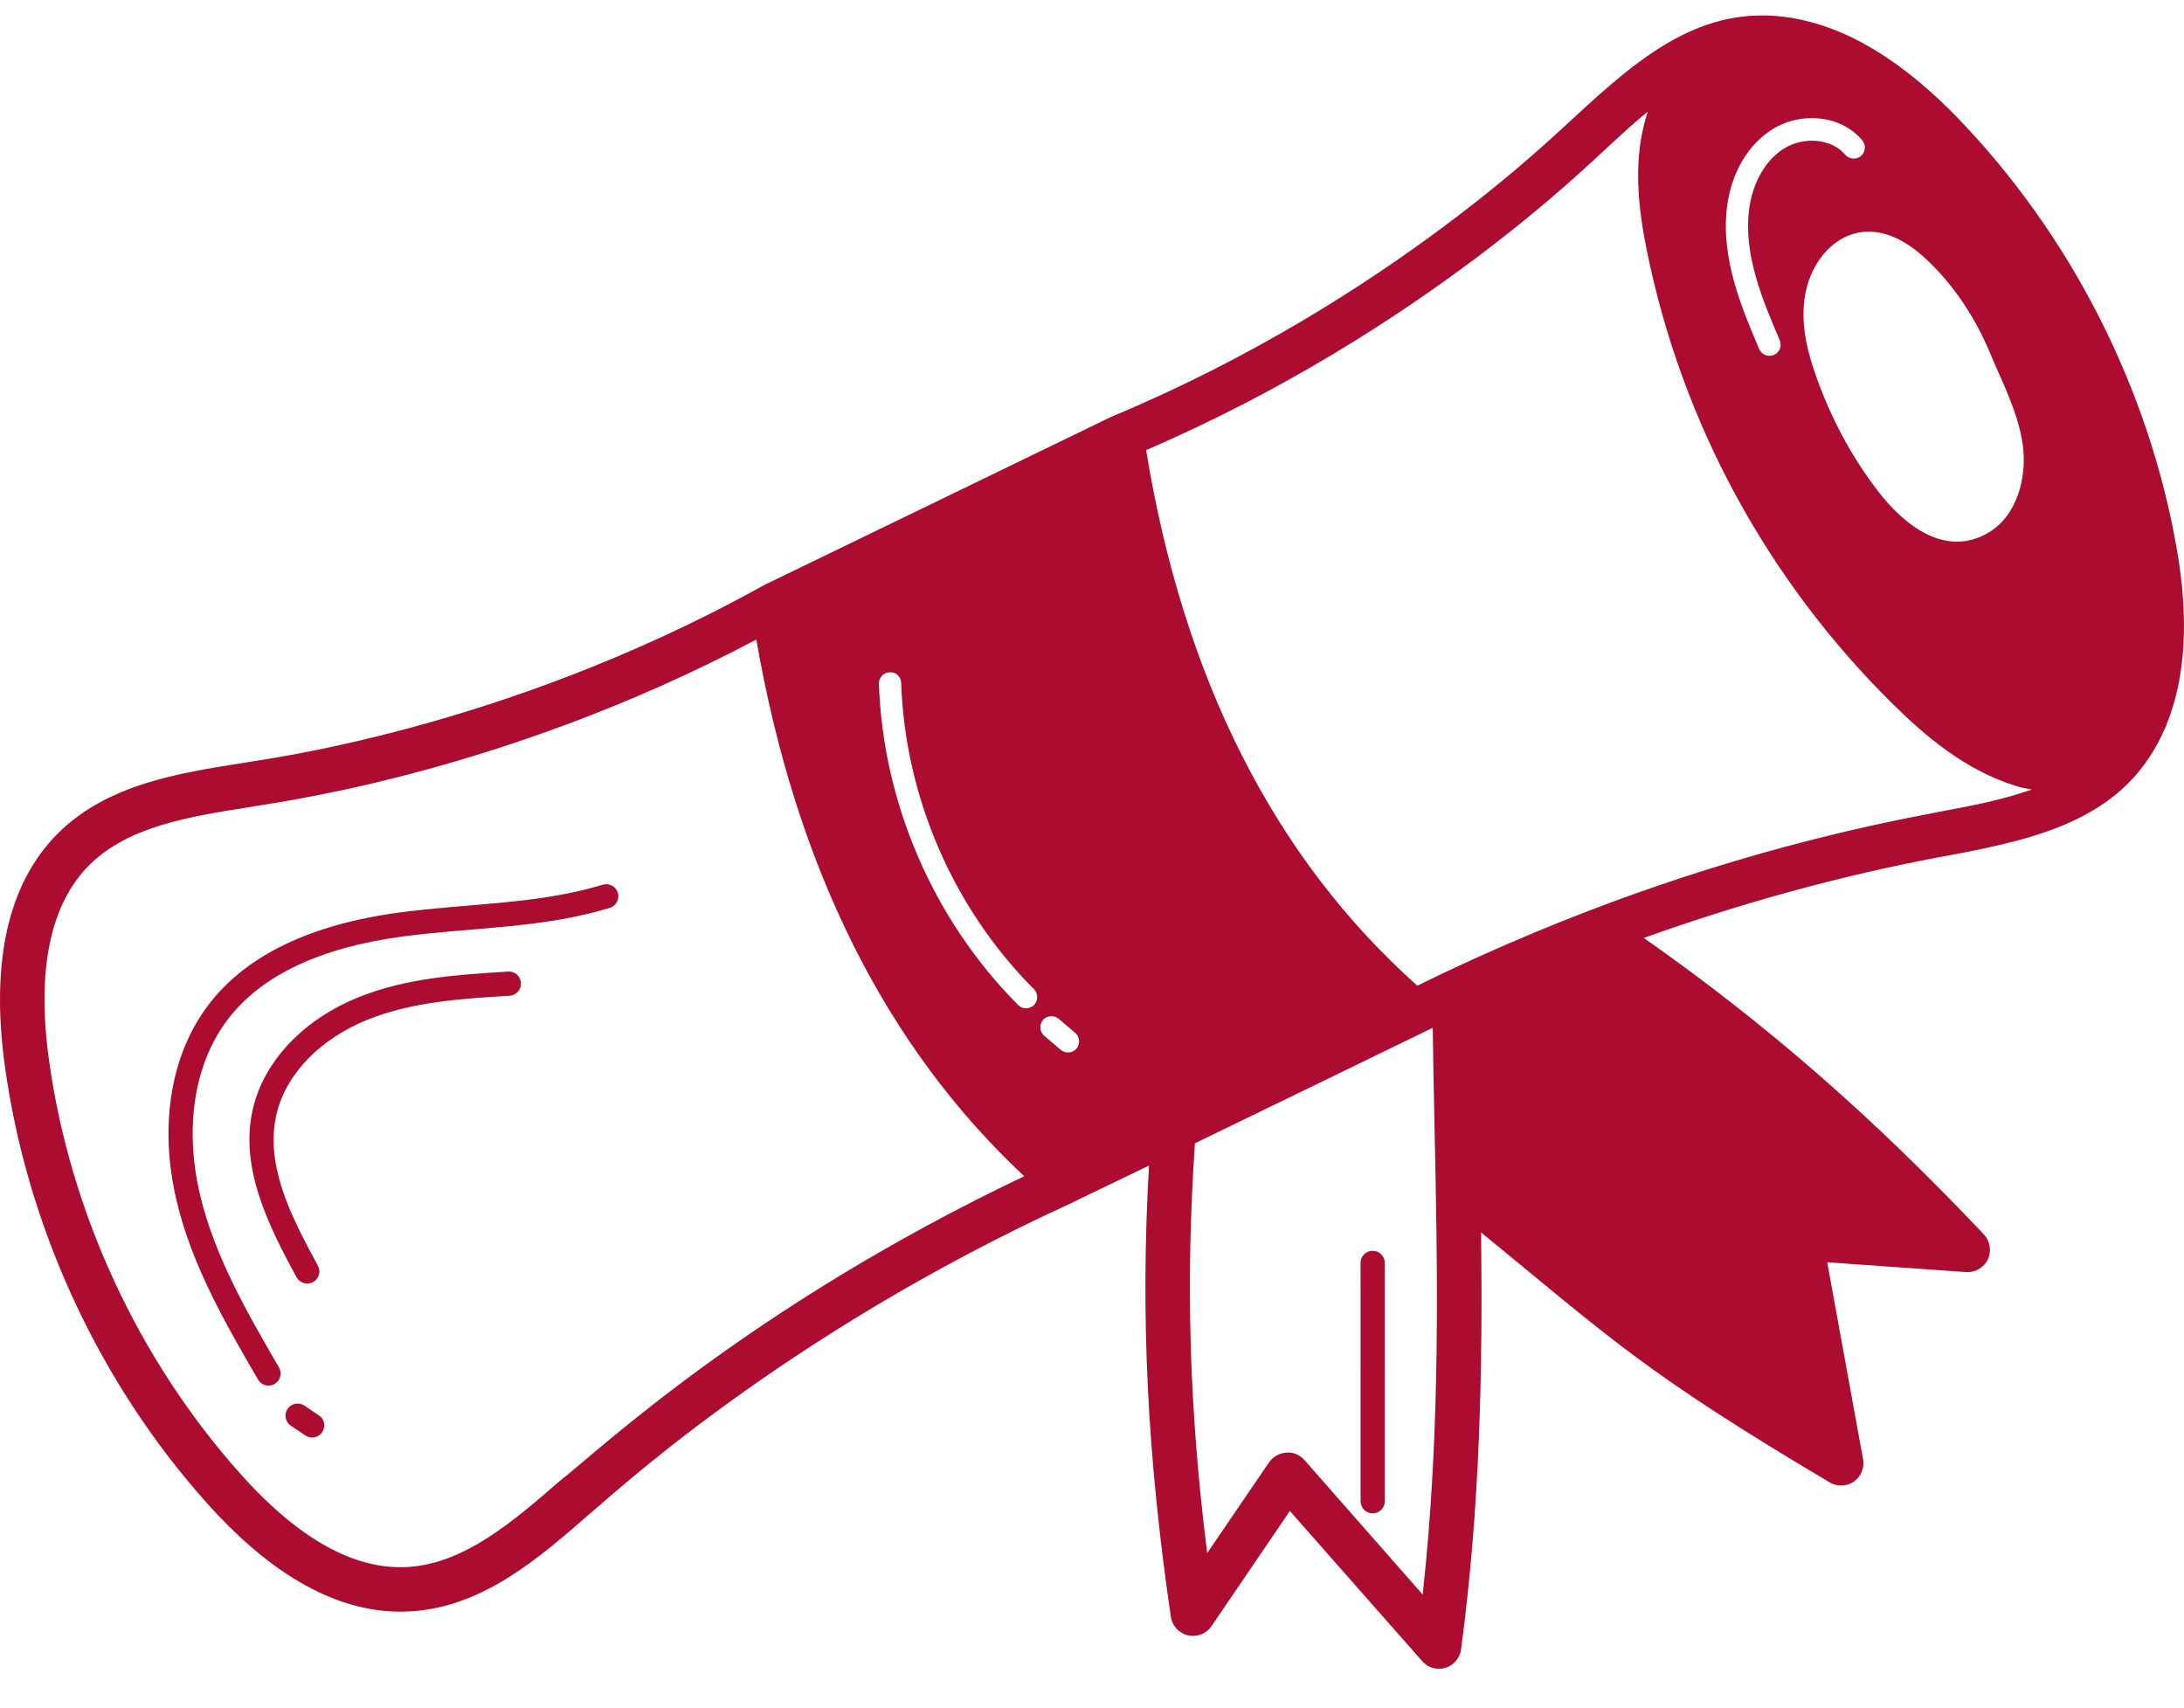
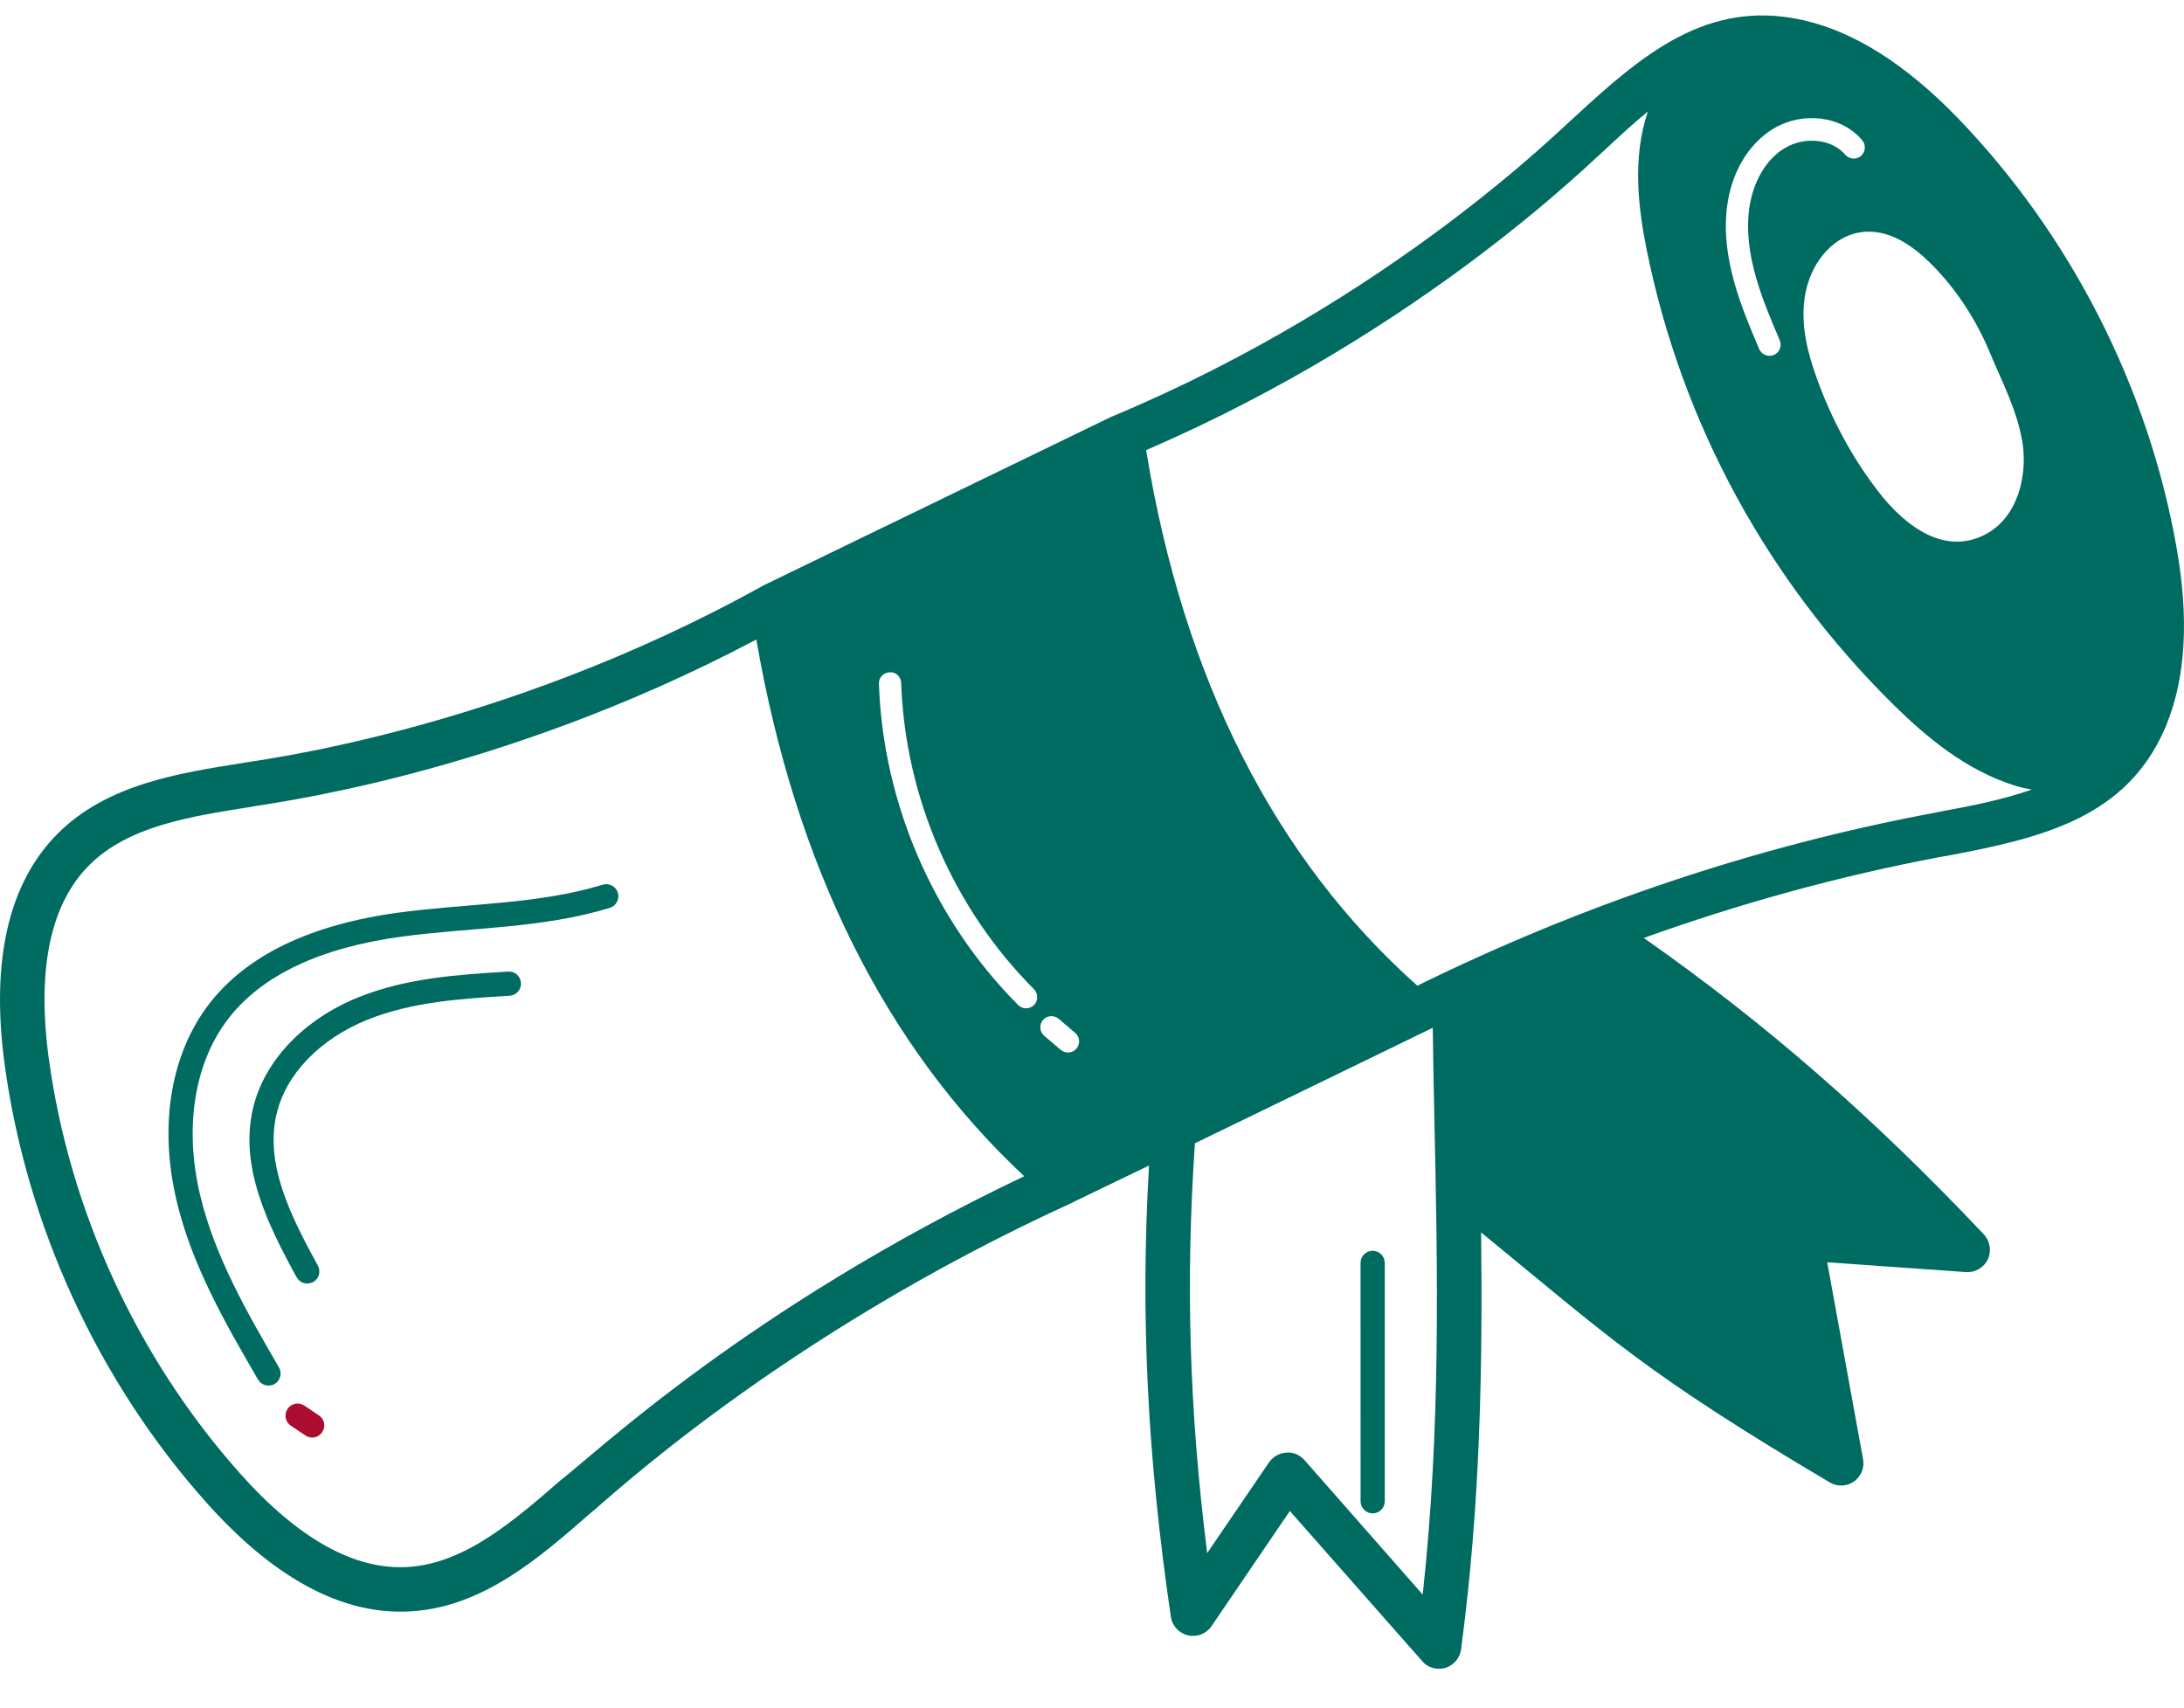
- <svg xmlns="http://www.w3.org/2000/svg" width="55" height="43" viewBox="0 0 55 43" fill="none">
-   <path d="M54.815 13.803C54.108 9.763 52.143 5.912 49.292 2.96C47.996 1.625 46.711 0.811 45.453 0.519C45.437 0.513 45.375 0.496 45.358 0.496C42.995 -0.009 41.379 1.349 39.633 2.966C39.403 3.145 35.065 7.54 28.021 10.481C28.015 10.487 28.01 10.487 28.004 10.492C28.004 10.492 27.999 10.492 27.993 10.492L19.227 14.741C19.221 14.746 19.215 14.752 19.21 14.752C19.21 14.758 19.204 14.758 19.198 14.758C12.531 18.456 6.363 19.152 6.11 19.214C4.511 19.466 2.704 19.747 1.463 20.982C0.217 22.222 -0.237 24.181 0.116 26.796C0.666 30.86 2.473 34.788 5.207 37.847C6.565 39.368 8.338 40.709 10.364 40.575C12.172 40.463 13.603 39.211 14.86 38.111C15.208 37.853 19.591 33.666 27.022 30.276C27.028 30.276 27.028 30.27 27.028 30.27C27.084 30.242 28.936 29.35 28.936 29.35C28.717 33.11 28.891 36.657 29.486 40.715C29.52 40.945 29.694 41.13 29.918 41.181C30.143 41.231 30.378 41.142 30.508 40.951L32.483 38.049L35.817 41.832C35.957 41.995 36.182 42.062 36.401 42C36.608 41.933 36.766 41.753 36.794 41.535C37.282 37.881 37.338 34.407 37.299 31.034C40.548 33.694 41.413 34.564 46.082 37.331C46.273 37.443 46.509 37.432 46.688 37.308C46.868 37.179 46.958 36.96 46.918 36.747L46.015 31.786L49.511 32.033C49.741 32.049 49.96 31.92 50.061 31.713C50.157 31.505 50.117 31.252 49.96 31.084C47.148 28.109 44.471 25.775 41.396 23.619C43.831 22.744 46.324 22.059 48.849 21.582L49.04 21.549C51.442 21.099 53.558 20.589 54.529 18.321L54.535 18.316C54.551 18.282 54.563 18.243 54.574 18.209C55.039 17.047 55.129 15.577 54.815 13.803ZM14.125 37.269C12.941 38.296 11.717 39.362 10.291 39.458C8.933 39.548 7.513 38.751 6.043 37.101C3.461 34.205 1.749 30.489 1.227 26.645C0.924 24.394 1.272 22.755 2.254 21.779C3.237 20.802 4.786 20.561 6.279 20.325C6.598 20.246 12.458 19.595 19.047 16.104C20.035 21.812 22.296 26.353 25.793 29.619C18.834 32.931 14.961 36.635 14.125 37.269ZM26.04 25.309C25.928 25.416 25.754 25.421 25.642 25.309C23.514 23.176 22.235 20.23 22.134 17.216C22.128 17.064 22.246 16.935 22.403 16.93C22.56 16.913 22.689 17.042 22.695 17.199C22.791 20.067 24.008 22.879 26.04 24.91C26.147 25.023 26.147 25.202 26.04 25.309ZM27.112 26.403C27.011 26.521 26.831 26.538 26.713 26.437L26.298 26.084C26.18 25.982 26.164 25.803 26.265 25.685C26.366 25.567 26.545 25.556 26.663 25.657L27.078 26.011C27.196 26.112 27.207 26.285 27.112 26.403ZM48.535 6.552C49.197 7.181 49.741 7.989 50.112 8.881C50.398 9.577 50.83 10.38 50.943 11.222C51.043 12.002 50.813 12.984 50.061 13.422C49.023 14.022 47.996 13.293 47.272 12.339C46.621 11.486 46.104 10.52 45.734 9.471C45.549 8.949 45.347 8.253 45.442 7.534C45.554 6.67 46.116 5.98 46.812 5.856C47.362 5.755 47.945 5.991 48.535 6.552ZM43.495 5.188C43.607 4.335 44.028 3.634 44.64 3.252C45.392 2.792 46.385 2.915 46.896 3.533C46.997 3.651 46.98 3.83 46.862 3.931C46.744 4.027 46.565 4.01 46.464 3.892C46.138 3.499 45.437 3.426 44.937 3.735C44.471 4.015 44.14 4.588 44.05 5.261C43.899 6.406 44.387 7.557 44.819 8.567C44.881 8.713 44.814 8.876 44.673 8.938C44.527 8.999 44.365 8.932 44.303 8.792C43.865 7.764 43.321 6.485 43.495 5.188ZM35.828 40.154L32.848 36.764C32.73 36.635 32.567 36.562 32.393 36.579C32.219 36.59 32.062 36.68 31.961 36.82L30.401 39.11C29.946 35.501 29.856 32.252 30.092 28.789C31.338 28.183 35.132 26.347 36.081 25.881C36.092 26.611 36.103 27.341 36.12 28.081C36.204 31.96 36.288 35.956 35.828 40.154ZM48.832 20.443L48.641 20.482C44.191 21.319 39.841 22.783 35.693 24.821C32.096 21.616 29.8 17.087 28.863 11.334C35.862 8.32 40.172 3.965 40.397 3.791C40.756 3.454 41.121 3.117 41.497 2.809C41.104 3.993 41.255 5.222 41.468 6.288C42.35 10.649 44.505 14.612 47.687 17.749C48.49 18.535 49.483 19.393 50.768 19.792C50.903 19.831 51.032 19.859 51.167 19.882C50.437 20.14 49.629 20.297 48.832 20.443Z" fill="#AB0C2F" />
-   <path d="M53.766 13.49C53.278 13.765 52.656 13.076 52.315 12.631C51.687 11.802 51.181 10.869 50.821 9.851C50.669 9.406 50.498 8.833 50.565 8.309C50.614 7.925 50.846 7.565 51.065 7.522C51.321 7.479 51.687 7.784 51.876 7.967C52.473 8.534 52.967 9.266 53.302 10.082C53.607 10.82 54.028 11.606 54.125 12.314C54.186 12.82 54.034 13.332 53.766 13.49Z" fill="#AB0C2F" />
-   <path d="M15.178 22.278C13.554 22.776 11.774 22.747 10.053 22.979C7.813 23.28 6.198 24.06 5.255 25.296C4.297 26.55 4.002 28.346 4.444 30.223C4.83 31.865 5.678 33.327 6.498 34.74C6.583 34.886 6.77 34.934 6.915 34.851C7.06 34.766 7.11 34.579 7.025 34.434C6.228 33.059 5.403 31.637 5.037 30.083C4.637 28.385 4.893 26.775 5.739 25.666C6.581 24.563 8.06 23.862 10.134 23.583C11.868 23.35 13.652 23.384 15.357 22.861C15.518 22.812 15.608 22.641 15.559 22.48C15.51 22.319 15.339 22.23 15.178 22.278Z" fill="#AB0C2F" />
+ <svg xmlns="http://www.w3.org/2000/svg" width="55" height="43" viewBox="0 0 55 43" fill="#006B61">
+   <path d="M54.815 13.803C54.108 9.763 52.143 5.912 49.292 2.96C47.996 1.625 46.711 0.811 45.453 0.519C45.437 0.513 45.375 0.496 45.358 0.496C42.995 -0.009 41.379 1.349 39.633 2.966C39.403 3.145 35.065 7.54 28.021 10.481C28.015 10.487 28.01 10.487 28.004 10.492C28.004 10.492 27.999 10.492 27.993 10.492L19.227 14.741C19.221 14.746 19.215 14.752 19.21 14.752C19.21 14.758 19.204 14.758 19.198 14.758C12.531 18.456 6.363 19.152 6.11 19.214C4.511 19.466 2.704 19.747 1.463 20.982C0.217 22.222 -0.237 24.181 0.116 26.796C0.666 30.86 2.473 34.788 5.207 37.847C6.565 39.368 8.338 40.709 10.364 40.575C12.172 40.463 13.603 39.211 14.86 38.111C15.208 37.853 19.591 33.666 27.022 30.276C27.028 30.276 27.028 30.27 27.028 30.27C27.084 30.242 28.936 29.35 28.936 29.35C28.717 33.11 28.891 36.657 29.486 40.715C29.52 40.945 29.694 41.13 29.918 41.181C30.143 41.231 30.378 41.142 30.508 40.951L32.483 38.049L35.817 41.832C35.957 41.995 36.182 42.062 36.401 42C36.608 41.933 36.766 41.753 36.794 41.535C37.282 37.881 37.338 34.407 37.299 31.034C40.548 33.694 41.413 34.564 46.082 37.331C46.273 37.443 46.509 37.432 46.688 37.308C46.868 37.179 46.958 36.96 46.918 36.747L46.015 31.786L49.511 32.033C49.741 32.049 49.96 31.92 50.061 31.713C50.157 31.505 50.117 31.252 49.96 31.084C47.148 28.109 44.471 25.775 41.396 23.619C43.831 22.744 46.324 22.059 48.849 21.582L49.04 21.549C51.442 21.099 53.558 20.589 54.529 18.321L54.535 18.316C54.551 18.282 54.563 18.243 54.574 18.209C55.039 17.047 55.129 15.577 54.815 13.803ZM14.125 37.269C12.941 38.296 11.717 39.362 10.291 39.458C8.933 39.548 7.513 38.751 6.043 37.101C3.461 34.205 1.749 30.489 1.227 26.645C0.924 24.394 1.272 22.755 2.254 21.779C3.237 20.802 4.786 20.561 6.279 20.325C6.598 20.246 12.458 19.595 19.047 16.104C20.035 21.812 22.296 26.353 25.793 29.619C18.834 32.931 14.961 36.635 14.125 37.269ZM26.04 25.309C25.928 25.416 25.754 25.421 25.642 25.309C23.514 23.176 22.235 20.23 22.134 17.216C22.128 17.064 22.246 16.935 22.403 16.93C22.56 16.913 22.689 17.042 22.695 17.199C22.791 20.067 24.008 22.879 26.04 24.91C26.147 25.023 26.147 25.202 26.04 25.309ZM27.112 26.403C27.011 26.521 26.831 26.538 26.713 26.437L26.298 26.084C26.18 25.982 26.164 25.803 26.265 25.685C26.366 25.567 26.545 25.556 26.663 25.657L27.078 26.011C27.196 26.112 27.207 26.285 27.112 26.403ZM48.535 6.552C49.197 7.181 49.741 7.989 50.112 8.881C50.398 9.577 50.83 10.38 50.943 11.222C51.043 12.002 50.813 12.984 50.061 13.422C49.023 14.022 47.996 13.293 47.272 12.339C46.621 11.486 46.104 10.52 45.734 9.471C45.549 8.949 45.347 8.253 45.442 7.534C45.554 6.67 46.116 5.98 46.812 5.856C47.362 5.755 47.945 5.991 48.535 6.552ZM43.495 5.188C43.607 4.335 44.028 3.634 44.64 3.252C45.392 2.792 46.385 2.915 46.896 3.533C46.997 3.651 46.98 3.83 46.862 3.931C46.744 4.027 46.565 4.01 46.464 3.892C46.138 3.499 45.437 3.426 44.937 3.735C44.471 4.015 44.14 4.588 44.05 5.261C43.899 6.406 44.387 7.557 44.819 8.567C44.881 8.713 44.814 8.876 44.673 8.938C44.527 8.999 44.365 8.932 44.303 8.792C43.865 7.764 43.321 6.485 43.495 5.188ZM35.828 40.154L32.848 36.764C32.73 36.635 32.567 36.562 32.393 36.579C32.219 36.59 32.062 36.68 31.961 36.82L30.401 39.11C29.946 35.501 29.856 32.252 30.092 28.789C31.338 28.183 35.132 26.347 36.081 25.881C36.092 26.611 36.103 27.341 36.12 28.081C36.204 31.96 36.288 35.956 35.828 40.154ZM48.832 20.443L48.641 20.482C44.191 21.319 39.841 22.783 35.693 24.821C32.096 21.616 29.8 17.087 28.863 11.334C35.862 8.32 40.172 3.965 40.397 3.791C40.756 3.454 41.121 3.117 41.497 2.809C41.104 3.993 41.255 5.222 41.468 6.288C42.35 10.649 44.505 14.612 47.687 17.749C48.49 18.535 49.483 19.393 50.768 19.792C50.903 19.831 51.032 19.859 51.167 19.882C50.437 20.14 49.629 20.297 48.832 20.443Z" fill="#006B61" />
+   <path d="M53.766 13.49C53.278 13.765 52.656 13.076 52.315 12.631C51.687 11.802 51.181 10.869 50.821 9.851C50.669 9.406 50.498 8.833 50.565 8.309C50.614 7.925 50.846 7.565 51.065 7.522C51.321 7.479 51.687 7.784 51.876 7.967C52.473 8.534 52.967 9.266 53.302 10.082C53.607 10.82 54.028 11.606 54.125 12.314C54.186 12.82 54.034 13.332 53.766 13.49Z" fill="#006B61" />
+   <path d="M15.178 22.278C13.554 22.776 11.774 22.747 10.053 22.979C7.813 23.28 6.198 24.06 5.255 25.296C4.297 26.55 4.002 28.346 4.444 30.223C4.83 31.865 5.678 33.327 6.498 34.74C6.583 34.886 6.77 34.934 6.915 34.851C7.06 34.766 7.11 34.579 7.025 34.434C6.228 33.059 5.403 31.637 5.037 30.083C4.637 28.385 4.893 26.775 5.739 25.666C6.581 24.563 8.06 23.862 10.134 23.583C11.868 23.35 13.652 23.384 15.357 22.861C15.518 22.812 15.608 22.641 15.559 22.48C15.51 22.319 15.339 22.23 15.178 22.278Z" fill="#006B61" />
  <path d="M7.664 35.395C7.523 35.301 7.334 35.339 7.241 35.479C7.147 35.619 7.185 35.808 7.325 35.902L7.692 36.148C7.833 36.242 8.022 36.204 8.114 36.064C8.209 35.924 8.171 35.735 8.031 35.641L7.664 35.395Z" fill="#AB0C2F" />
-   <path d="M34.568 31.497C34.399 31.497 34.263 31.633 34.263 31.801L34.264 37.804C34.264 37.972 34.4 38.109 34.568 38.109C34.737 38.109 34.873 37.972 34.873 37.804L34.873 31.801C34.873 31.633 34.736 31.497 34.568 31.497Z" fill="#AB0C2F" />
-   <path d="M12.797 24.466C11.544 24.543 10.248 24.623 9.037 25.109C7.647 25.666 6.65 26.716 6.37 27.917C6.03 29.37 6.728 30.812 7.47 32.164C7.551 32.309 7.734 32.366 7.885 32.284C8.032 32.203 8.086 32.018 8.005 31.87C7.29 30.57 6.673 29.3 6.964 28.055C7.198 27.048 8.059 26.158 9.264 25.674C10.383 25.225 11.629 25.148 12.834 25.074C13.002 25.064 13.13 24.919 13.119 24.751C13.109 24.584 12.97 24.454 12.797 24.466Z" fill="#AB0C2F" />
+   <path d="M34.568 31.497C34.399 31.497 34.263 31.633 34.263 31.801L34.264 37.804C34.264 37.972 34.4 38.109 34.568 38.109C34.737 38.109 34.873 37.972 34.873 37.804L34.873 31.801C34.873 31.633 34.736 31.497 34.568 31.497Z" fill="#006B61" />
+   <path d="M12.797 24.466C11.544 24.543 10.248 24.623 9.037 25.109C7.647 25.666 6.65 26.716 6.37 27.917C6.03 29.37 6.728 30.812 7.47 32.164C7.551 32.309 7.734 32.366 7.885 32.284C8.032 32.203 8.086 32.018 8.005 31.87C7.29 30.57 6.673 29.3 6.964 28.055C7.198 27.048 8.059 26.158 9.264 25.674C10.383 25.225 11.629 25.148 12.834 25.074C13.002 25.064 13.13 24.919 13.119 24.751C13.109 24.584 12.97 24.454 12.797 24.466Z" fill="#006B61" />
</svg>
